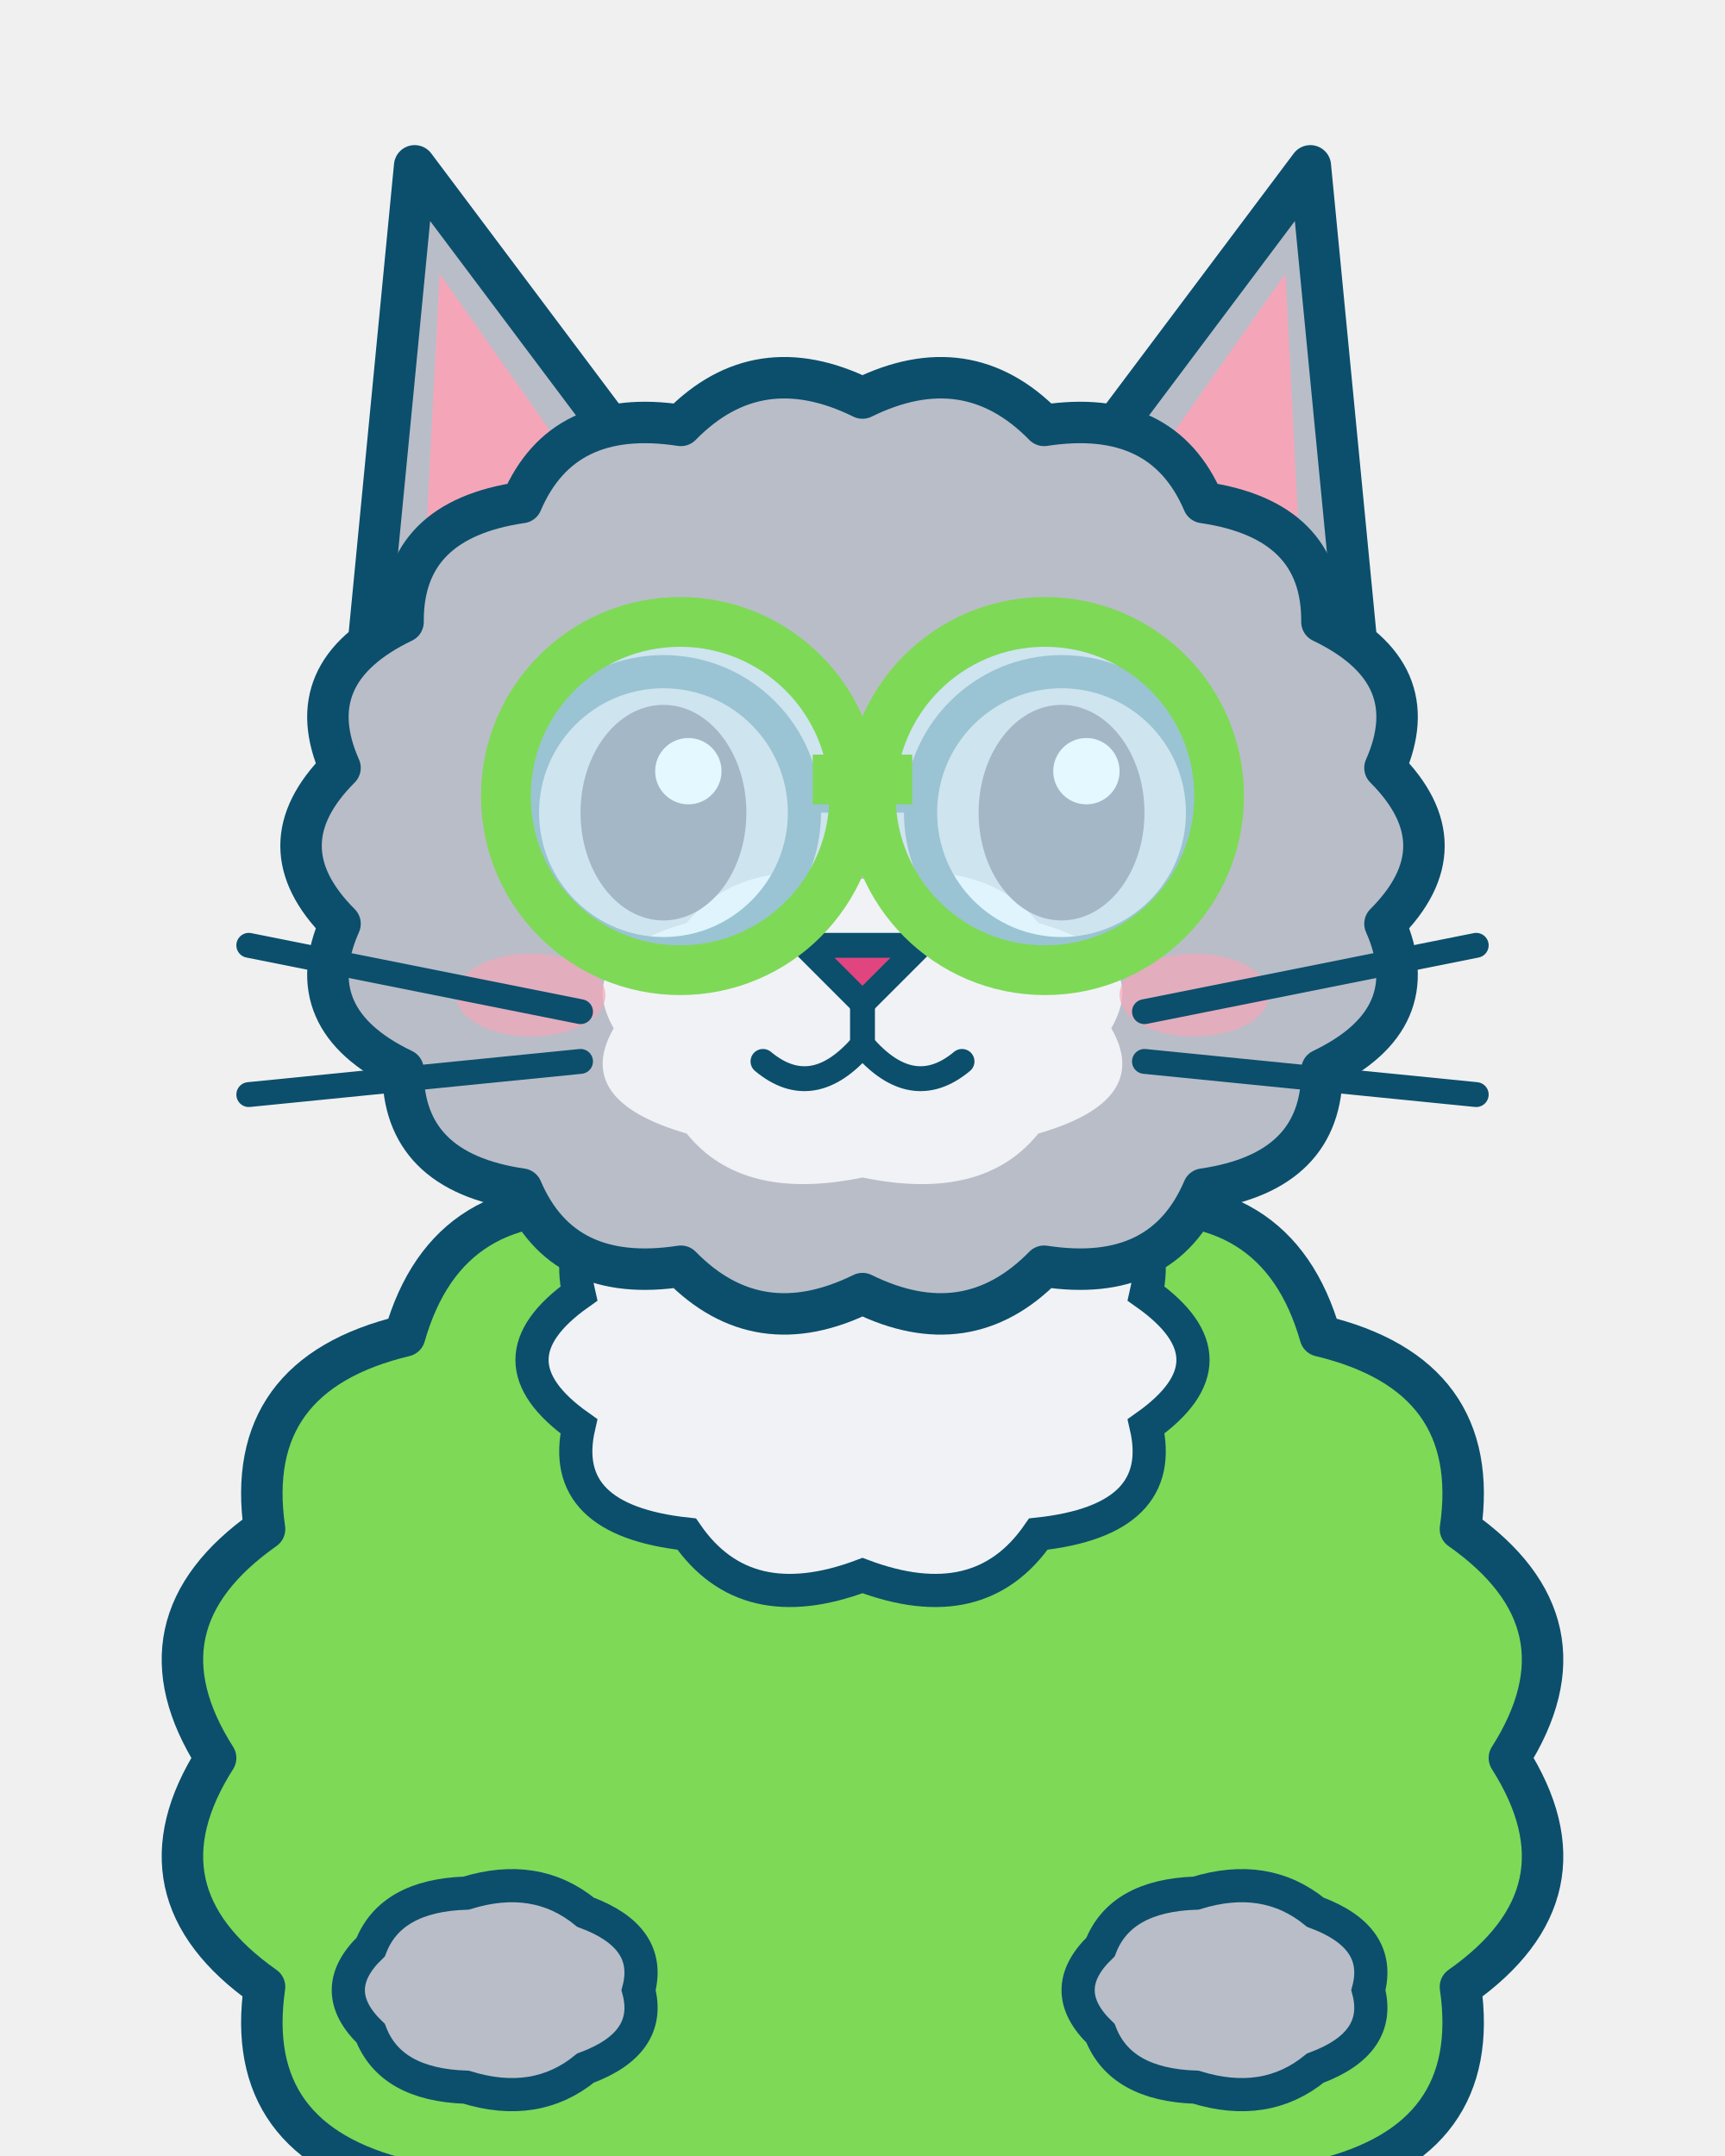
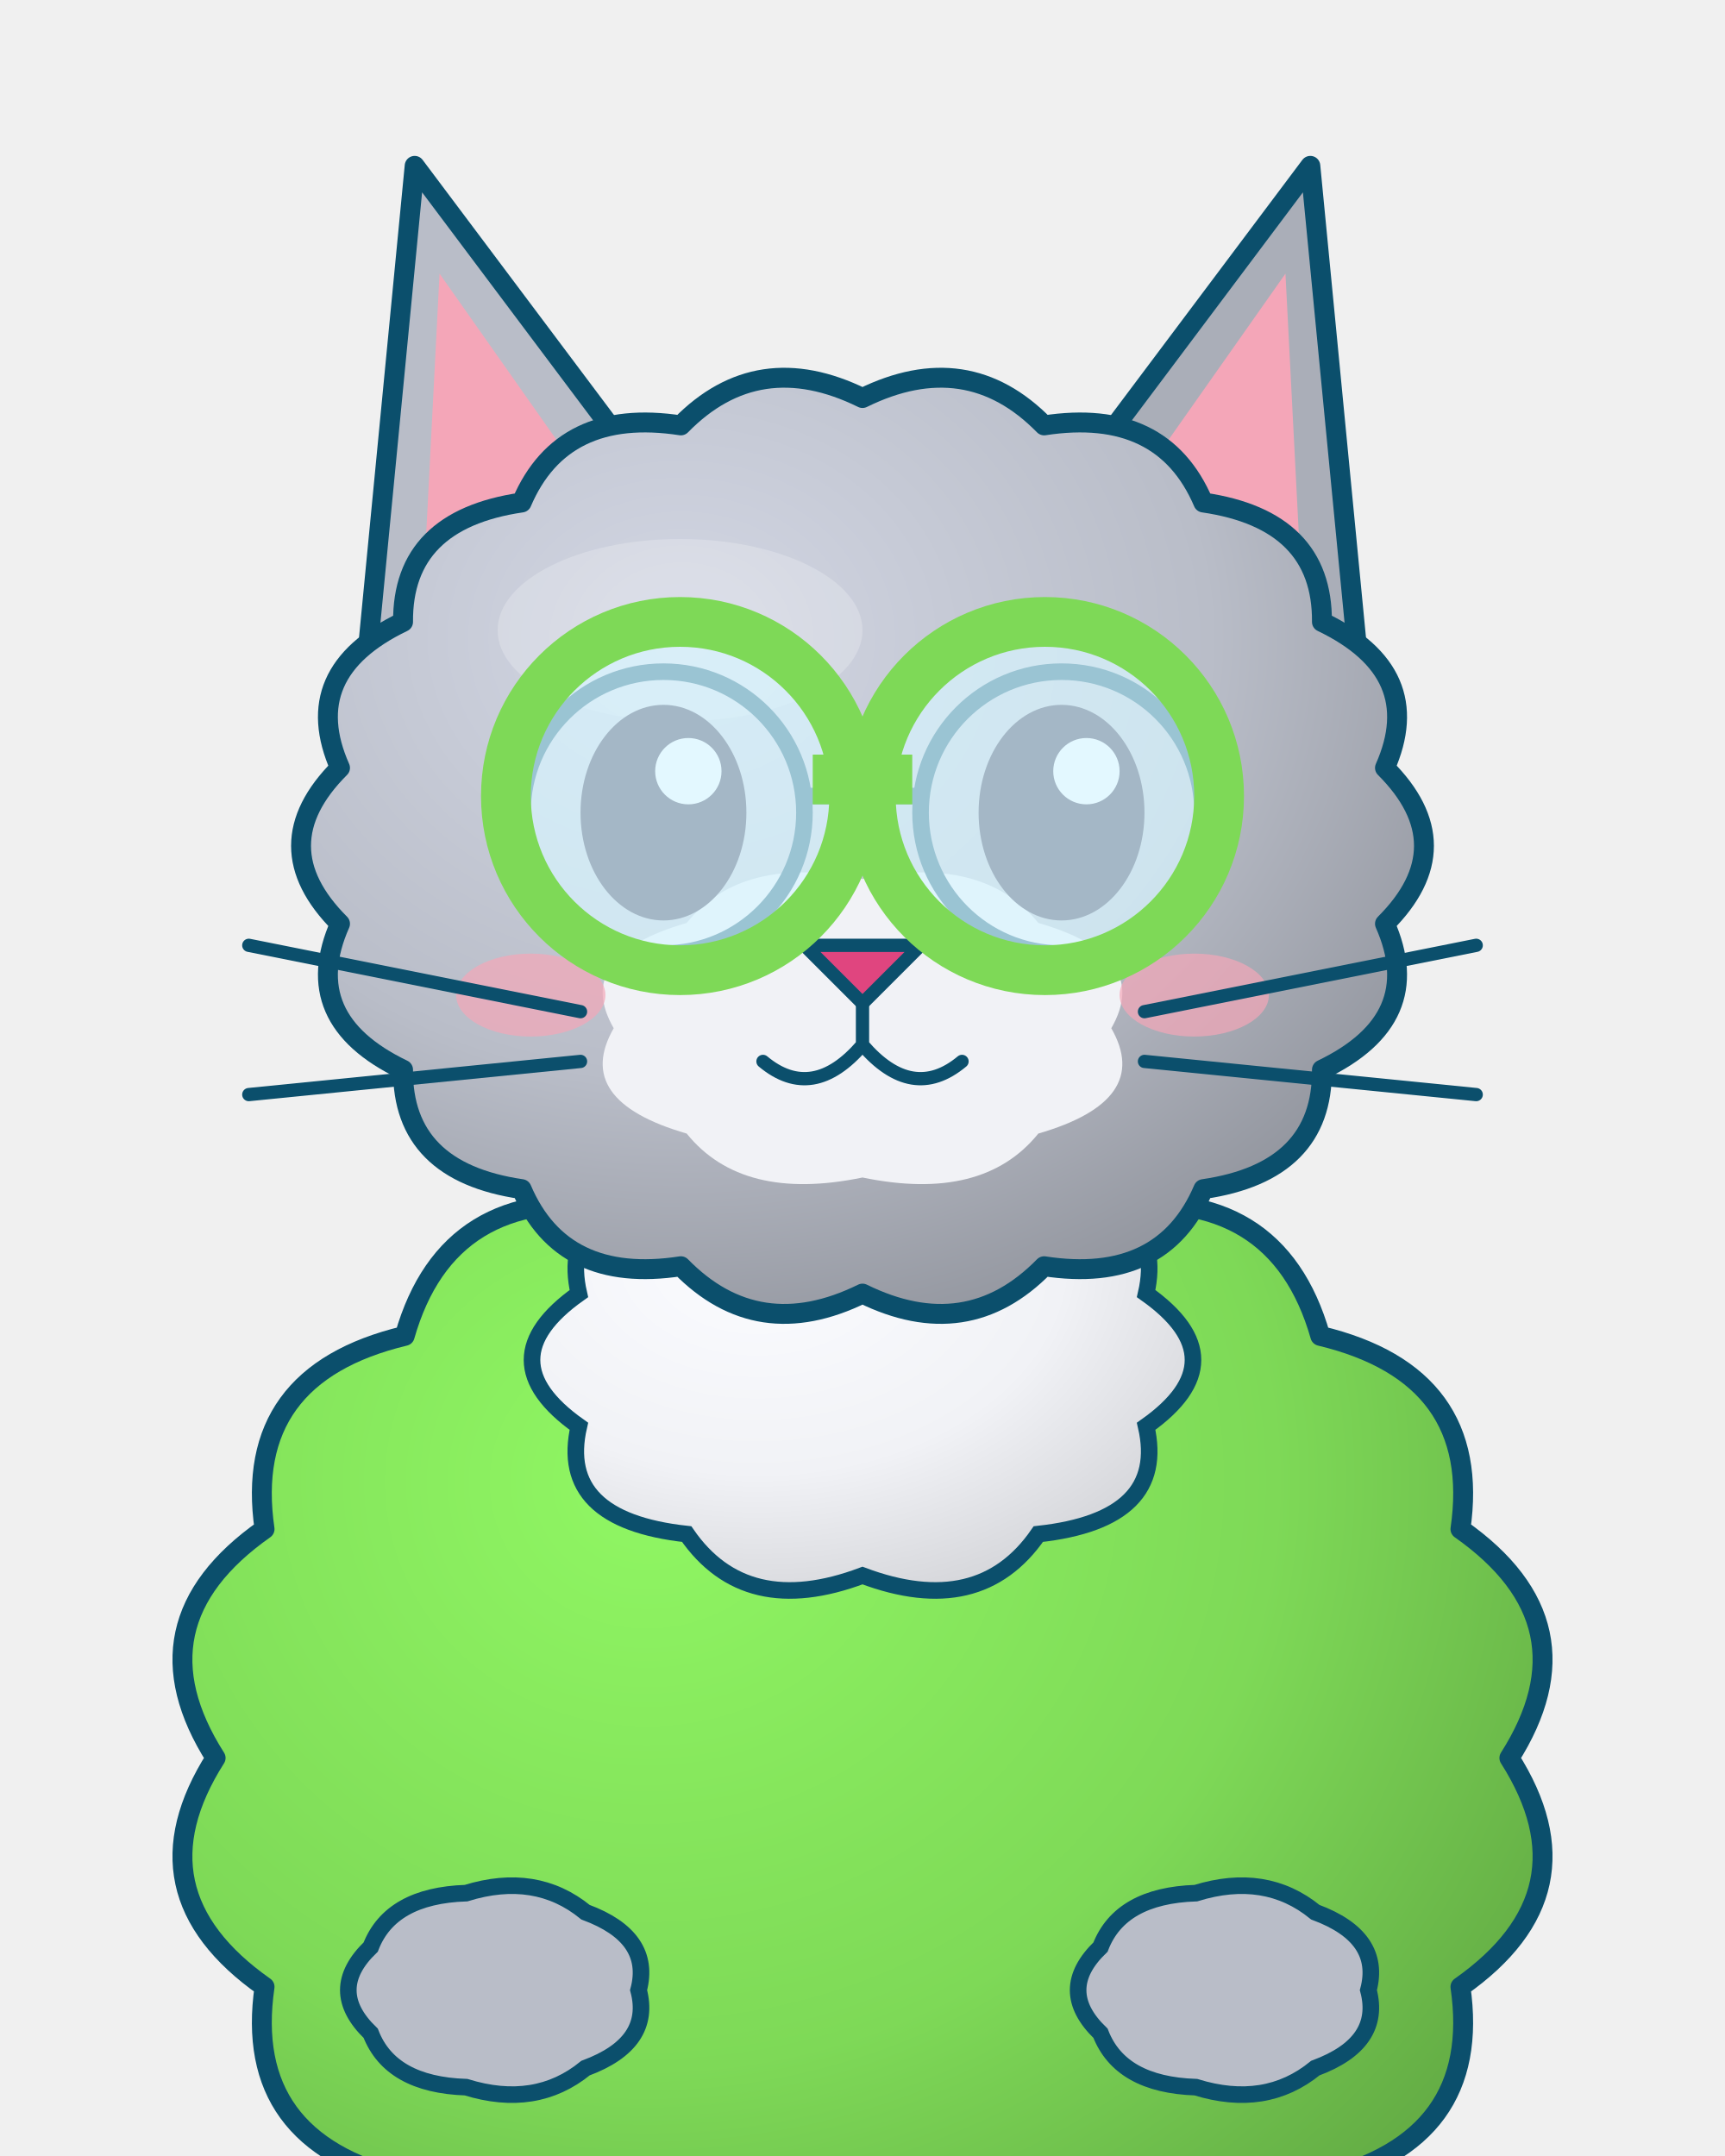
<svg xmlns="http://www.w3.org/2000/svg" viewBox="-104 -252 208 260">
-   <path d="M78.0 -40.0 Q88.3 -23.8 72.1 -12.4 Q74.8 6.2 55.2 10.9 Q50.0 29.1 29.8 26.5 Q17.6 41.5 0.0 32.0 Q-17.6 41.5 -29.8 26.5 Q-50.0 29.1 -55.2 10.9 Q-74.8 6.2 -72.1 -12.4 Q-88.3 -23.8 -78.0 -40.0 Q-88.3 -56.2 -72.1 -67.6 Q-74.8 -86.2 -55.2 -90.9 Q-50.0 -109.1 -29.8 -106.5 Q-17.6 -121.5 -0.0 -112.0 Q17.6 -121.5 29.8 -106.5 Q50.0 -109.1 55.2 -90.9 Q74.8 -86.2 72.1 -67.6 Q88.3 -56.2 78.0 -40.0Z" fill="#7ed957" stroke="#0b4f6c" stroke-width="5" stroke-linejoin="round" />
-   <path d="M34.2 -80.0 Q36.8 -68.7 21.2 -67.0 Q14.1 -56.7 0.0 -62.0 Q-14.1 -56.7 -21.2 -67.0 Q-36.8 -68.7 -34.2 -80.0 Q-45.5 -88.0 -34.2 -96.0 Q-36.8 -107.3 -21.2 -109.0 Q-14.1 -119.3 -0.0 -114.0 Q14.1 -119.3 21.2 -109.0 Q36.8 -107.3 34.2 -96.0 Q45.5 -88.0 34.2 -80.0Z" fill="#f1f2f6" stroke="#0b4f6c" stroke-width="4" />
-   <path d="M-24 -192 L-54 -232 L-60 -170Z" fill="#b9bdc8" stroke="#0b4f6c" stroke-width="5" stroke-linejoin="round" />
+   <defs>
+     <radialGradient id="ofrutigergrey07450" cx=".34" cy=".28" r=".85">
+       <stop offset="0" stop-color="#90f763" />
+       <stop offset=".55" stop-color="#7ed957" />
+       <stop offset="1" stop-color="#5da140" />
+     </radialGradient>
+     <radialGradient id="ffrutigergrey07450" cx=".34" cy=".28" r=".85">
+       <stop offset="0" stop-color="#d3d7e4" />
+       <stop offset=".55" stop-color="#b9bdc8" />
+       <stop offset="1" stop-color="#898c94" />
+     </radialGradient>
+     <radialGradient id="bfrutigergrey07450" cx=".34" cy=".28" r=".85">
+       <stop offset="0" stop-color="#fbfcff" />
+       <stop offset=".55" stop-color="#f1f2f6" />
+       <stop offset="1" stop-color="#cfd0d4" />
+     </radialGradient>
+   </defs>
+   <ellipse cx="6" cy="34" rx="78" ry="16" fill="#000" opacity=".16" />
+   <path d="M78.0 -40.0 Q88.3 -23.8 72.1 -12.4 Q74.8 6.2 55.2 10.9 Q50.0 29.1 29.8 26.5 Q17.6 41.5 0.0 32.0 Q-17.6 41.5 -29.8 26.5 Q-50.0 29.1 -55.2 10.9 Q-74.8 6.2 -72.1 -12.4 Q-88.3 -23.8 -78.0 -40.0 Q-88.3 -56.2 -72.1 -67.6 Q-74.8 -86.2 -55.2 -90.9 Q-50.0 -109.1 -29.8 -106.5 Q-17.6 -121.5 -0.0 -112.0 Q17.6 -121.5 29.8 -106.5 Q50.0 -109.1 55.2 -90.9 Q74.8 -86.2 72.1 -67.6 Q88.3 -56.2 78.0 -40.0Z" fill="url(#ofrutigergrey07450)" stroke="#0b4f6c" stroke-width="2.4" stroke-linejoin="round" />
+   <path d="M34.2 -80.0 Q36.8 -68.7 21.2 -67.0 Q14.1 -56.7 0.0 -62.0 Q-14.1 -56.7 -21.2 -67.0 Q-36.8 -68.7 -34.2 -80.0 Q-45.5 -88.0 -34.2 -96.0 Q-36.8 -107.3 -21.2 -109.0 Q-14.1 -119.3 -0.0 -114.0 Q14.1 -119.3 21.2 -109.0 Q36.8 -107.3 34.2 -96.0 Q45.5 -88.0 34.2 -80.0Z" fill="url(#bfrutigergrey07450)" stroke="#0b4f6c" stroke-width="2" />
+   <path d="M-24 -192 L-54 -232 L-60 -170Z" fill="#b9bdc8" stroke="#0b4f6c" stroke-width="2.4" stroke-linejoin="round" />
  <path d="M-32 -192 L-51 -219 L-53 -180Z" fill="#f4a6b8" />
-   <path d="M24 -192 L54 -232 L60 -170Z" fill="#b9bdc8" stroke="#0b4f6c" stroke-width="5" stroke-linejoin="round" />
+   <path d="M24 -192 L54 -232 L60 -170Z" fill="#aaaeb8" stroke="#0b4f6c" stroke-width="2.4" stroke-linejoin="round" />
  <path d="M32 -192 L51 -219 L53 -180Z" fill="#f4a6b8" />
-   <path d="M63.0 -140.6 Q68.1 -129.1 55.4 -123.0 Q55.5 -110.7 41.1 -108.6 Q36.2 -97.1 21.9 -99.3 Q12.6 -89.8 0.0 -96.0 Q-12.6 -89.8 -21.9 -99.3 Q-36.2 -97.1 -41.1 -108.6 Q-55.5 -110.7 -55.4 -123.0 Q-68.1 -129.1 -63.0 -140.6 Q-72.4 -150.0 -63.0 -159.4 Q-68.1 -170.9 -55.4 -177.0 Q-55.5 -189.3 -41.1 -191.4 Q-36.2 -202.9 -21.9 -200.7 Q-12.6 -210.2 -0.0 -204.0 Q12.6 -210.2 21.9 -200.7 Q36.2 -202.9 41.1 -191.4 Q55.5 -189.3 55.4 -177.0 Q68.1 -170.9 63.0 -159.4 Q72.4 -150.0 63.0 -140.6Z" fill="#b9bdc8" stroke="#0b4f6c" stroke-width="5" stroke-linejoin="round" />
+   <path d="M63.0 -140.6 Q68.1 -129.1 55.4 -123.0 Q55.5 -110.7 41.1 -108.6 Q36.2 -97.1 21.9 -99.3 Q12.6 -89.8 0.0 -96.0 Q-12.6 -89.8 -21.9 -99.3 Q-36.2 -97.1 -41.1 -108.6 Q-55.5 -110.7 -55.4 -123.0 Q-68.1 -129.1 -63.0 -140.6 Q-72.4 -150.0 -63.0 -159.4 Q-68.1 -170.9 -55.4 -177.0 Q-55.5 -189.3 -41.1 -191.4 Q-36.2 -202.9 -21.9 -200.7 Q-12.6 -210.2 -0.0 -204.0 Q12.6 -210.2 21.9 -200.7 Q36.2 -202.9 41.1 -191.4 Q55.5 -189.3 55.4 -177.0 Q68.1 -170.9 63.0 -159.4 Q72.4 -150.0 63.0 -140.6Z" fill="url(#ffrutigergrey07450)" stroke="#0b4f6c" stroke-width="2.4" stroke-linejoin="round" />
+   <ellipse cx="-22" cy="-176" rx="22" ry="11" fill="#fff" opacity=".22" />
  <path d="M30.0 -128.0 Q35.0 -119.3 21.2 -115.3 Q14.5 -107.0 0.0 -110.0 Q-14.5 -107.0 -21.2 -115.3 Q-35.0 -119.3 -30.0 -128.0 Q-35.0 -136.7 -21.2 -140.7 Q-14.5 -149.0 -0.0 -146.0 Q14.5 -149.0 21.2 -140.7 Q35.0 -136.7 30.0 -128.0Z" fill="#f1f2f6" />
  <ellipse cx="-24" cy="-154" rx="10" ry="13" fill="#2b2540" />
  <circle cx="-21" cy="-159" r="4" fill="#fff" />
  <ellipse cx="-40" cy="-132" rx="9" ry="5" fill="#f4a6b8" opacity=".7" />
-   <path d="M-34 -130 L-74 -138 M-34 -124 L-74 -120" stroke="#0b4f6c" stroke-width="3" stroke-linecap="round" />
+   <path d="M-34 -130 L-74 -138 M-34 -124 L-74 -120" stroke="#0b4f6c" stroke-width="1.6" stroke-linecap="round" />
  <ellipse cx="24" cy="-154" rx="10" ry="13" fill="#2b2540" />
  <circle cx="27" cy="-159" r="4" fill="#fff" />
  <ellipse cx="40" cy="-132" rx="9" ry="5" fill="#f4a6b8" opacity=".7" />
-   <path d="M34 -130 L74 -138 M34 -124 L74 -120" stroke="#0b4f6c" stroke-width="3" stroke-linecap="round" />
-   <path d="M-7 -138 H7 L0 -131Z" fill="#e0457f" stroke="#0b4f6c" stroke-width="3" stroke-linejoin="round" />
-   <path d="M0 -131 V-126 M0 -126 Q-6 -119 -12 -124 M0 -126 Q6 -119 12 -124" fill="none" stroke="#0b4f6c" stroke-width="3" stroke-linecap="round" />
-   <circle cx="-24" cy="-154" r="17" fill="none" stroke="#0b4f6c" stroke-width="4" />
-   <circle cx="24" cy="-154" r="17" fill="none" stroke="#0b4f6c" stroke-width="4" />
-   <path d="M-7 -156 H7" stroke="#0b4f6c" stroke-width="4" />
+   <path d="M34 -130 L74 -138 M34 -124 L74 -120" stroke="#0b4f6c" stroke-width="1.6" stroke-linecap="round" />
+   <path d="M-7 -138 H7 L0 -131Z" fill="#e0457f" stroke="#0b4f6c" stroke-width="1.6" stroke-linejoin="round" />
+   <path d="M0 -131 V-126 M0 -126 Q-6 -119 -12 -124 M0 -126 Q6 -119 12 -124" fill="none" stroke="#0b4f6c" stroke-width="1.6" stroke-linecap="round" />
+   <circle cx="-24" cy="-154" r="17" fill="none" stroke="#0b4f6c" stroke-width="2" />
+   <circle cx="24" cy="-154" r="17" fill="none" stroke="#0b4f6c" stroke-width="2" />
+   <path d="M-7 -156 H7" stroke="#0b4f6c" stroke-width="2" />
  <circle cx="-22" cy="-156" r="21" fill="#d8f6ff" fill-opacity=".7" stroke="#7ed957" stroke-width="6" />
  <circle cx="22" cy="-156" r="21" fill="#d8f6ff" fill-opacity=".7" stroke="#7ed957" stroke-width="6" />
  <path d="M-6 -158 H6" stroke="#7ed957" stroke-width="6" />
-   <path d="M-27.0 -12.0 Q-25.3 -5.6 -33.4 -2.6 Q-39.4 2.3 -47.8 -0.3 Q-56.9 -0.6 -59.3 -6.8 Q-64.7 -12.0 -59.3 -17.2 Q-56.9 -23.4 -47.8 -23.7 Q-39.4 -26.3 -33.4 -21.4 Q-25.3 -18.4 -27.0 -12.0Z" fill="#b9bdc8" stroke="#0b4f6c" stroke-width="4" />
-   <path d="M61.0 -12.0 Q62.7 -5.6 54.6 -2.6 Q48.6 2.3 40.2 -0.3 Q31.1 -0.6 28.7 -6.8 Q23.3 -12.0 28.7 -17.2 Q31.1 -23.4 40.2 -23.7 Q48.6 -26.3 54.6 -21.4 Q62.7 -18.4 61.0 -12.0Z" fill="#b9bdc8" stroke="#0b4f6c" stroke-width="4" />
+   <path d="M-27.0 -12.0 Q-25.3 -5.6 -33.4 -2.6 Q-39.4 2.3 -47.8 -0.3 Q-56.9 -0.6 -59.3 -6.8 Q-64.7 -12.0 -59.3 -17.2 Q-56.9 -23.4 -47.8 -23.7 Q-39.4 -26.3 -33.4 -21.4 Q-25.3 -18.4 -27.0 -12.0Z" fill="#b9bdc8" stroke="#0b4f6c" stroke-width="2" />
+   <path d="M61.0 -12.0 Q62.7 -5.6 54.6 -2.6 Q48.6 2.3 40.2 -0.3 Q31.1 -0.6 28.7 -6.8 Q23.3 -12.0 28.7 -17.2 Q31.1 -23.4 40.2 -23.7 Q48.6 -26.3 54.6 -21.4 Q62.7 -18.4 61.0 -12.0Z" fill="#b9bdc8" stroke="#0b4f6c" stroke-width="2" />
</svg>
